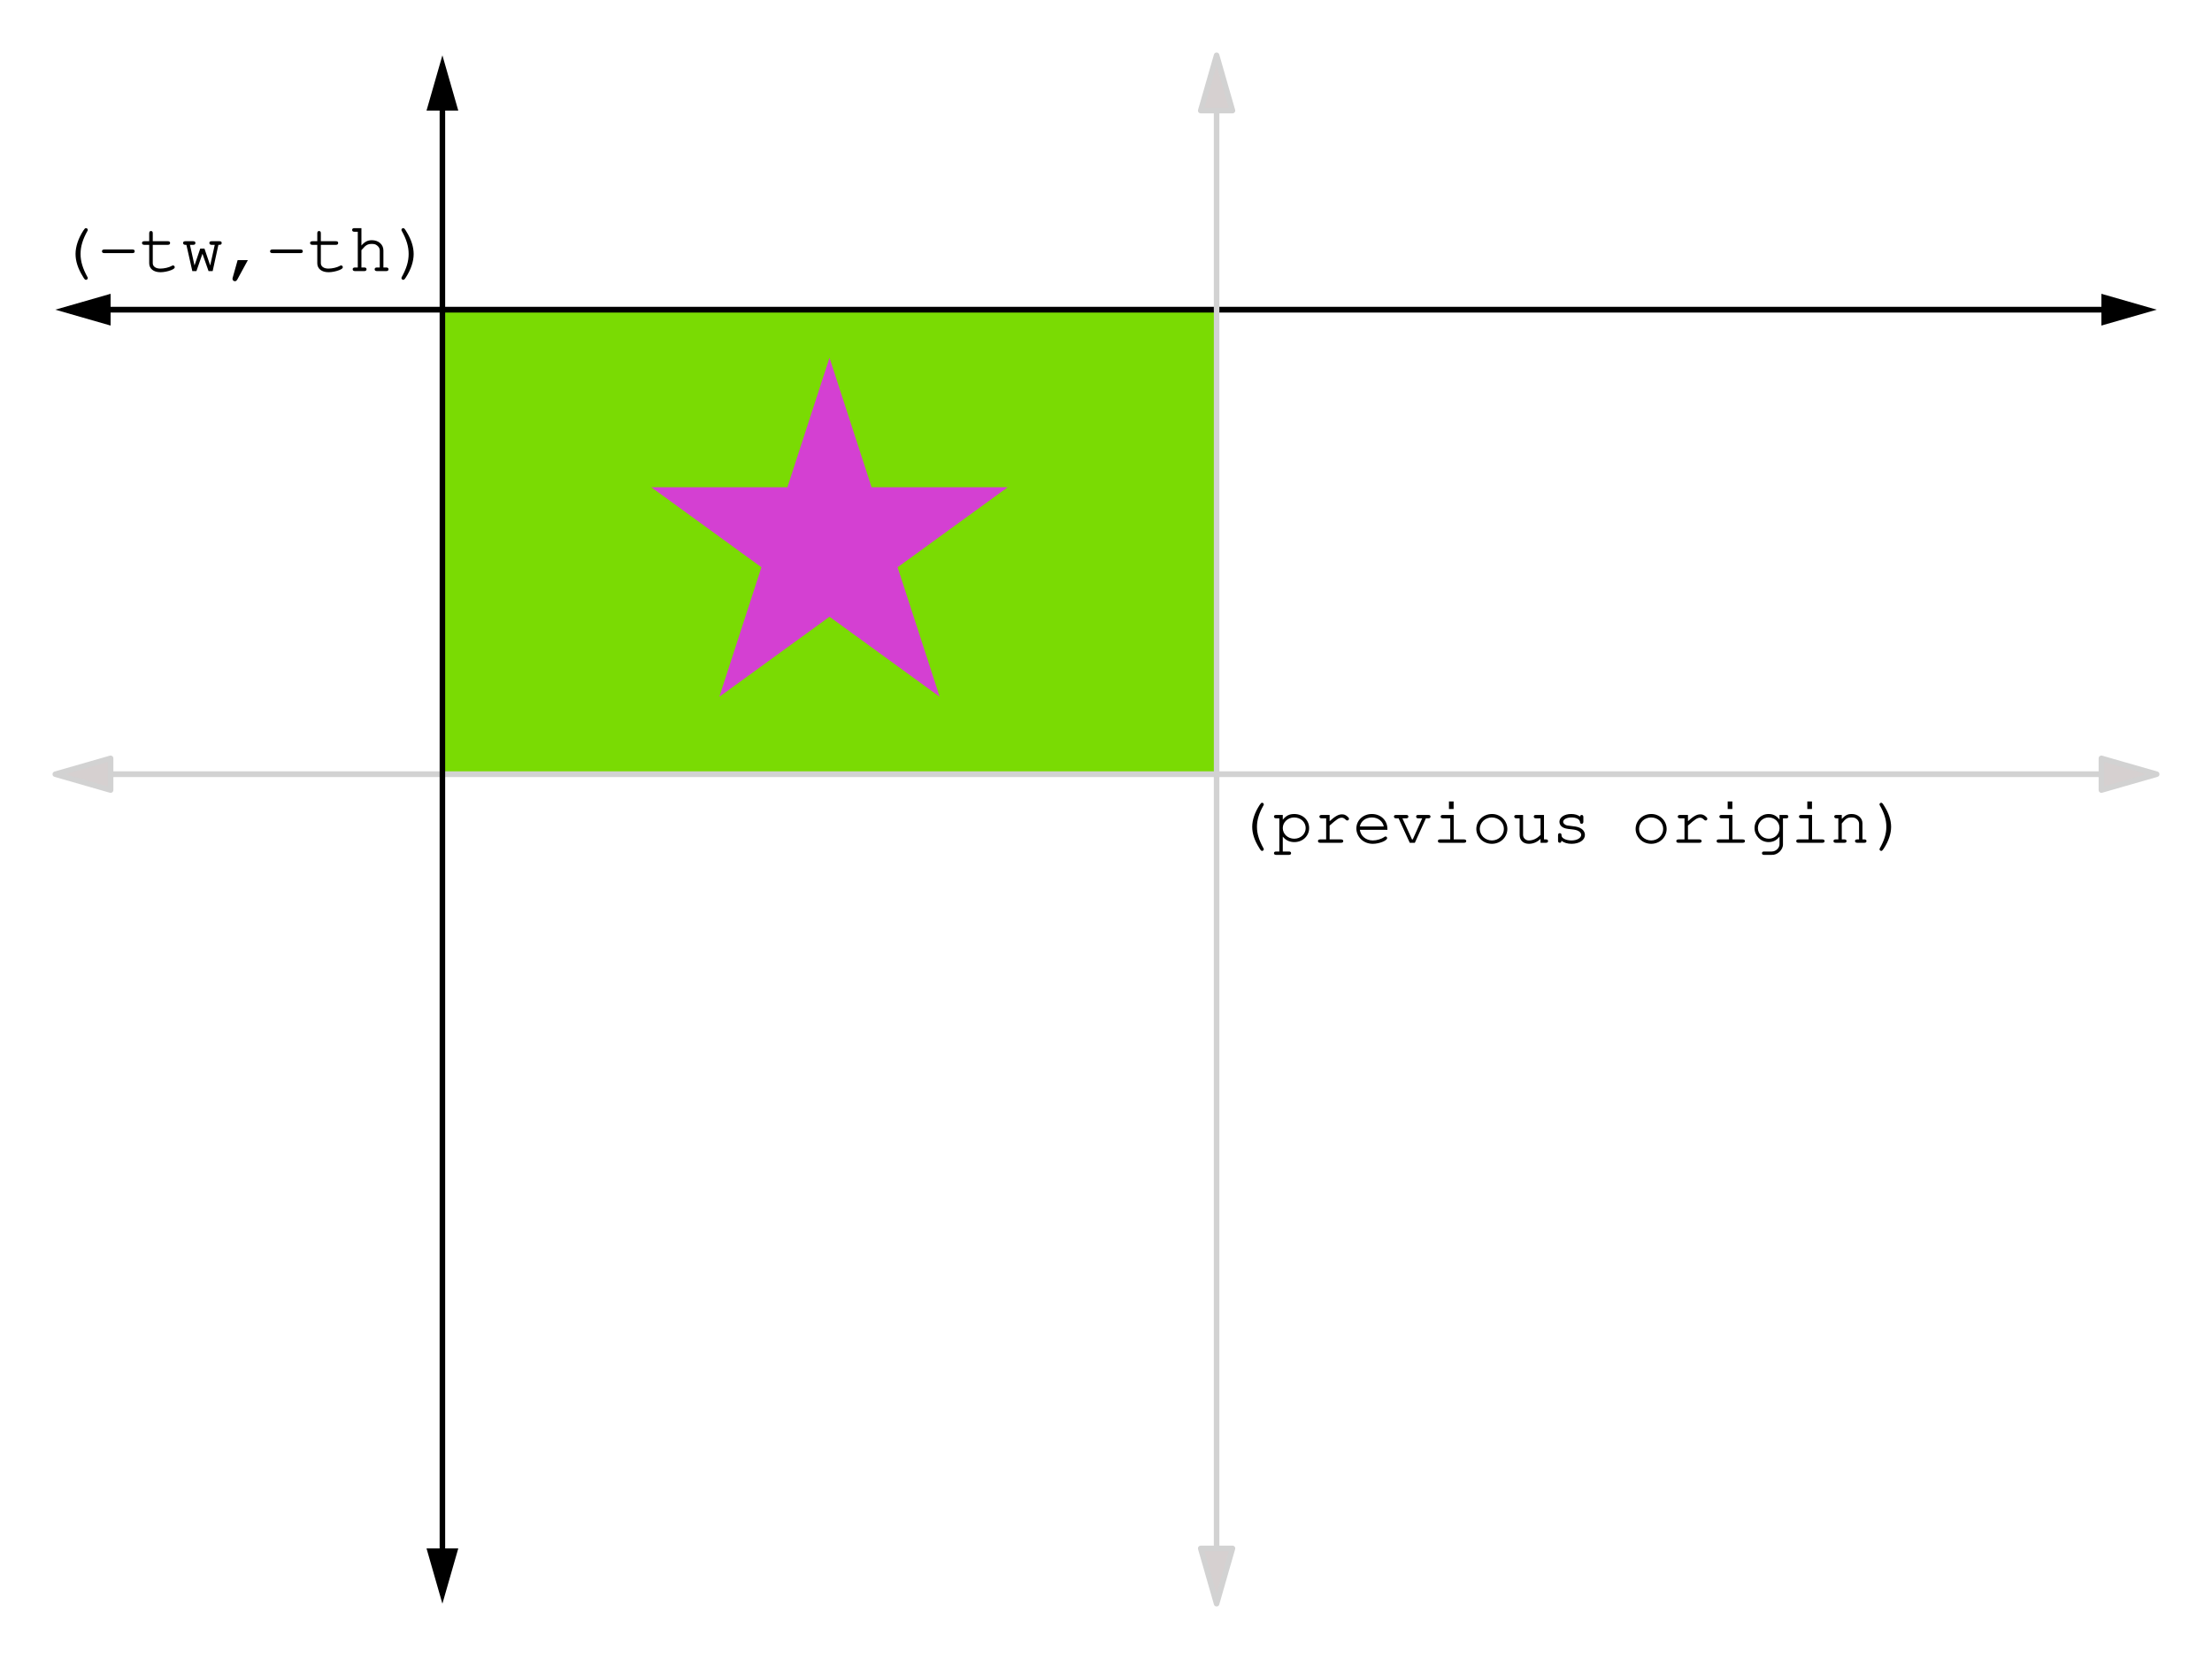
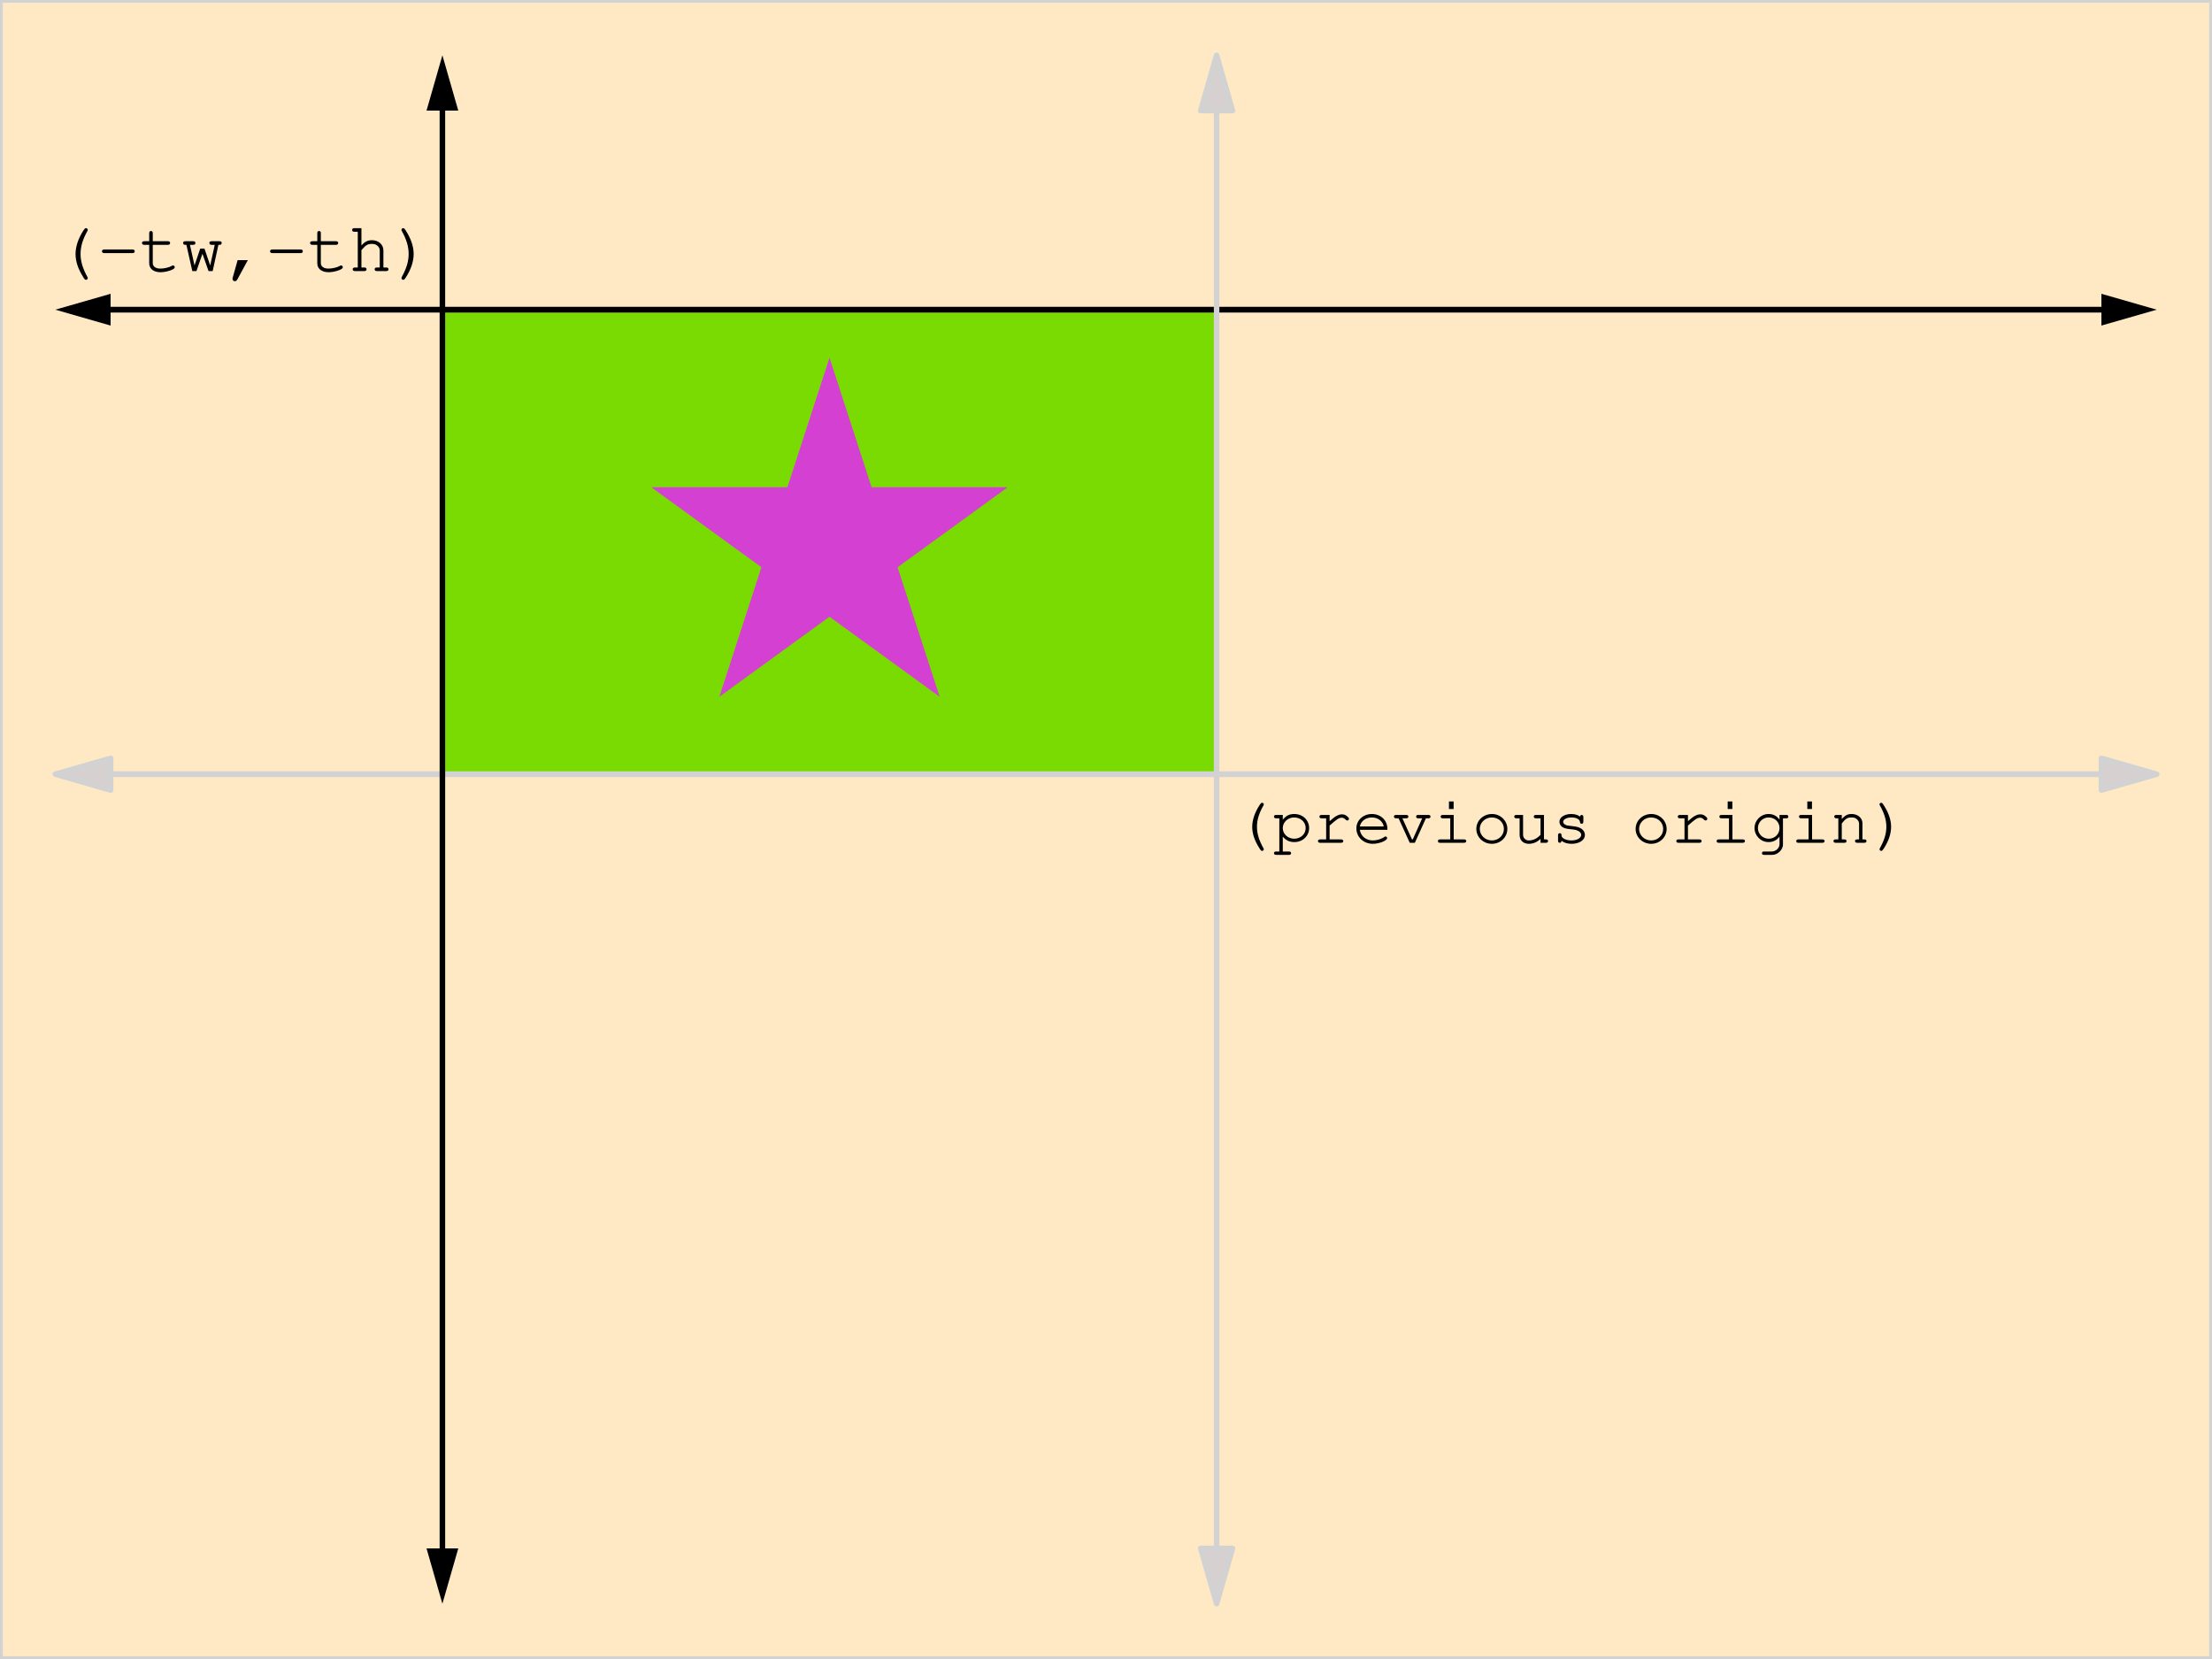
<svg xmlns="http://www.w3.org/2000/svg" width="100%" height="100%" viewBox="0 0 400 300" version="1.1" xml:space="preserve" style="fill-rule:evenodd;clip-rule:evenodd;stroke-linecap:round;stroke-linejoin:round;stroke-miterlimit:1.414;">
+   <rect x="0" y="0" width="400" height="300" style="fill:rgb(255,233,197);stroke-width:1px;stroke:rgb(210,210,210);" />
  <g transform="matrix(0.7,0,0,0.7,10,1.42109e-14)">
    <g transform="matrix(1,0,0,1.2,0,-40)">
      <rect x="100" y="100" width="200" height="100" style="fill:rgb(122,219,3);" />
    </g>
    <g transform="matrix(1.2105,0,0,1.2105,-42.1,-40.7476)">
      <path d="M200,110L208.981,137.639L238.042,137.639L214.531,154.721L223.511,182.361L200,165.279L176.489,182.361L185.469,154.721L161.958,137.639L191.019,137.639L200,110Z" style="fill:rgb(212,64,210);" />
    </g>
  </g>
  <g>
    <path d="M20,140L380,140" style="fill:rgb(214,208,208);stroke-width:1px;stroke:rgb(210,210,210);" />
    <path d="M20,140L380,140" style="fill:rgb(214,208,208);stroke-width:1px;stroke:rgb(210,210,210);" />
    <g transform="matrix(-1.60812e-16,-1,1,-1.60812e-16,-70,242.871)">
      <path d="M102.871,80L105.742,90L100,90L102.871,80Z" style="fill:rgb(214,208,208);stroke-width:1px;stroke:rgb(210,210,210);" />
    </g>
    <g transform="matrix(2.83277e-16,1,-1,2.83277e-16,470,37.1289)">
      <path d="M102.871,80L105.742,90L100,90L102.871,80Z" style="fill:rgb(214,208,208);stroke-width:1px;stroke:rgb(210,210,210);" />
    </g>
  </g>
  <g transform="matrix(1,0,0,1,0,-84)">
    <path d="M20,140L380,140" style="fill:none;stroke-width:1px;stroke:black;" />
    <path d="M20,140L380,140" style="fill:none;stroke-width:1px;stroke:black;" />
    <g transform="matrix(-1.60812e-16,-1,1,-1.60812e-16,-70,242.871)">
      <path d="M102.871,80L105.742,90L100,90L102.871,80Z" style="fill:black;" />
    </g>
    <g transform="matrix(2.83277e-16,1,-1,2.83277e-16,470,37.1289)">
      <path d="M102.871,80L105.742,90L100,90L102.871,80Z" style="fill:black;" />
    </g>
  </g>
  <g transform="matrix(1,0,0,1,60,0)">
    <g transform="matrix(1,0,0,1,57.1289,-70)">
      <path d="M102.871,80L105.742,90L100,90L102.871,80Z" style="fill:rgb(214,208,208);stroke-width:1px;stroke:rgb(210,210,210);" />
    </g>
    <g transform="matrix(-1,3.21625e-16,-3.21625e-16,-1,262.871,370)">
      <path d="M102.871,80L105.742,90L100,90L102.871,80Z" style="fill:rgb(214,208,208);stroke-width:1px;stroke:rgb(210,210,210);" />
    </g>
    <path d="M160,20L160,280" style="fill:rgb(214,208,208);stroke-width:1px;stroke:rgb(210,210,210);" />
  </g>
  <g transform="matrix(1,0,0,1,-80,0)">
    <g transform="matrix(1,0,0,1,57.1289,-70)">
      <path d="M102.871,80L105.742,90L100,90L102.871,80Z" style="fill:black;" />
    </g>
    <g transform="matrix(-1,3.21625e-16,-3.21625e-16,-1,262.871,370)">
      <path d="M102.871,80L105.742,90L100,90L102.871,80Z" style="fill:black;" />
    </g>
    <path d="M160,20L160,280" style="fill:black;stroke-width:1px;stroke:black;" />
  </g>
  <g transform="matrix(1.05547,0,0,1.07392,-131.43,-89.5705)">
    <text x="133.997px" y="129.052px" style="font-family:'Courier';font-size:12px;fill:black;">(-tw,-th)</text>
  </g>
  <g transform="matrix(1,0,0,1,-3.29818,4.25221)">
    <text x="226.268px" y="148.148px" style="font-family:'Courier';font-size:12px;fill:black;">(previous origin)</text>
  </g>
</svg>
